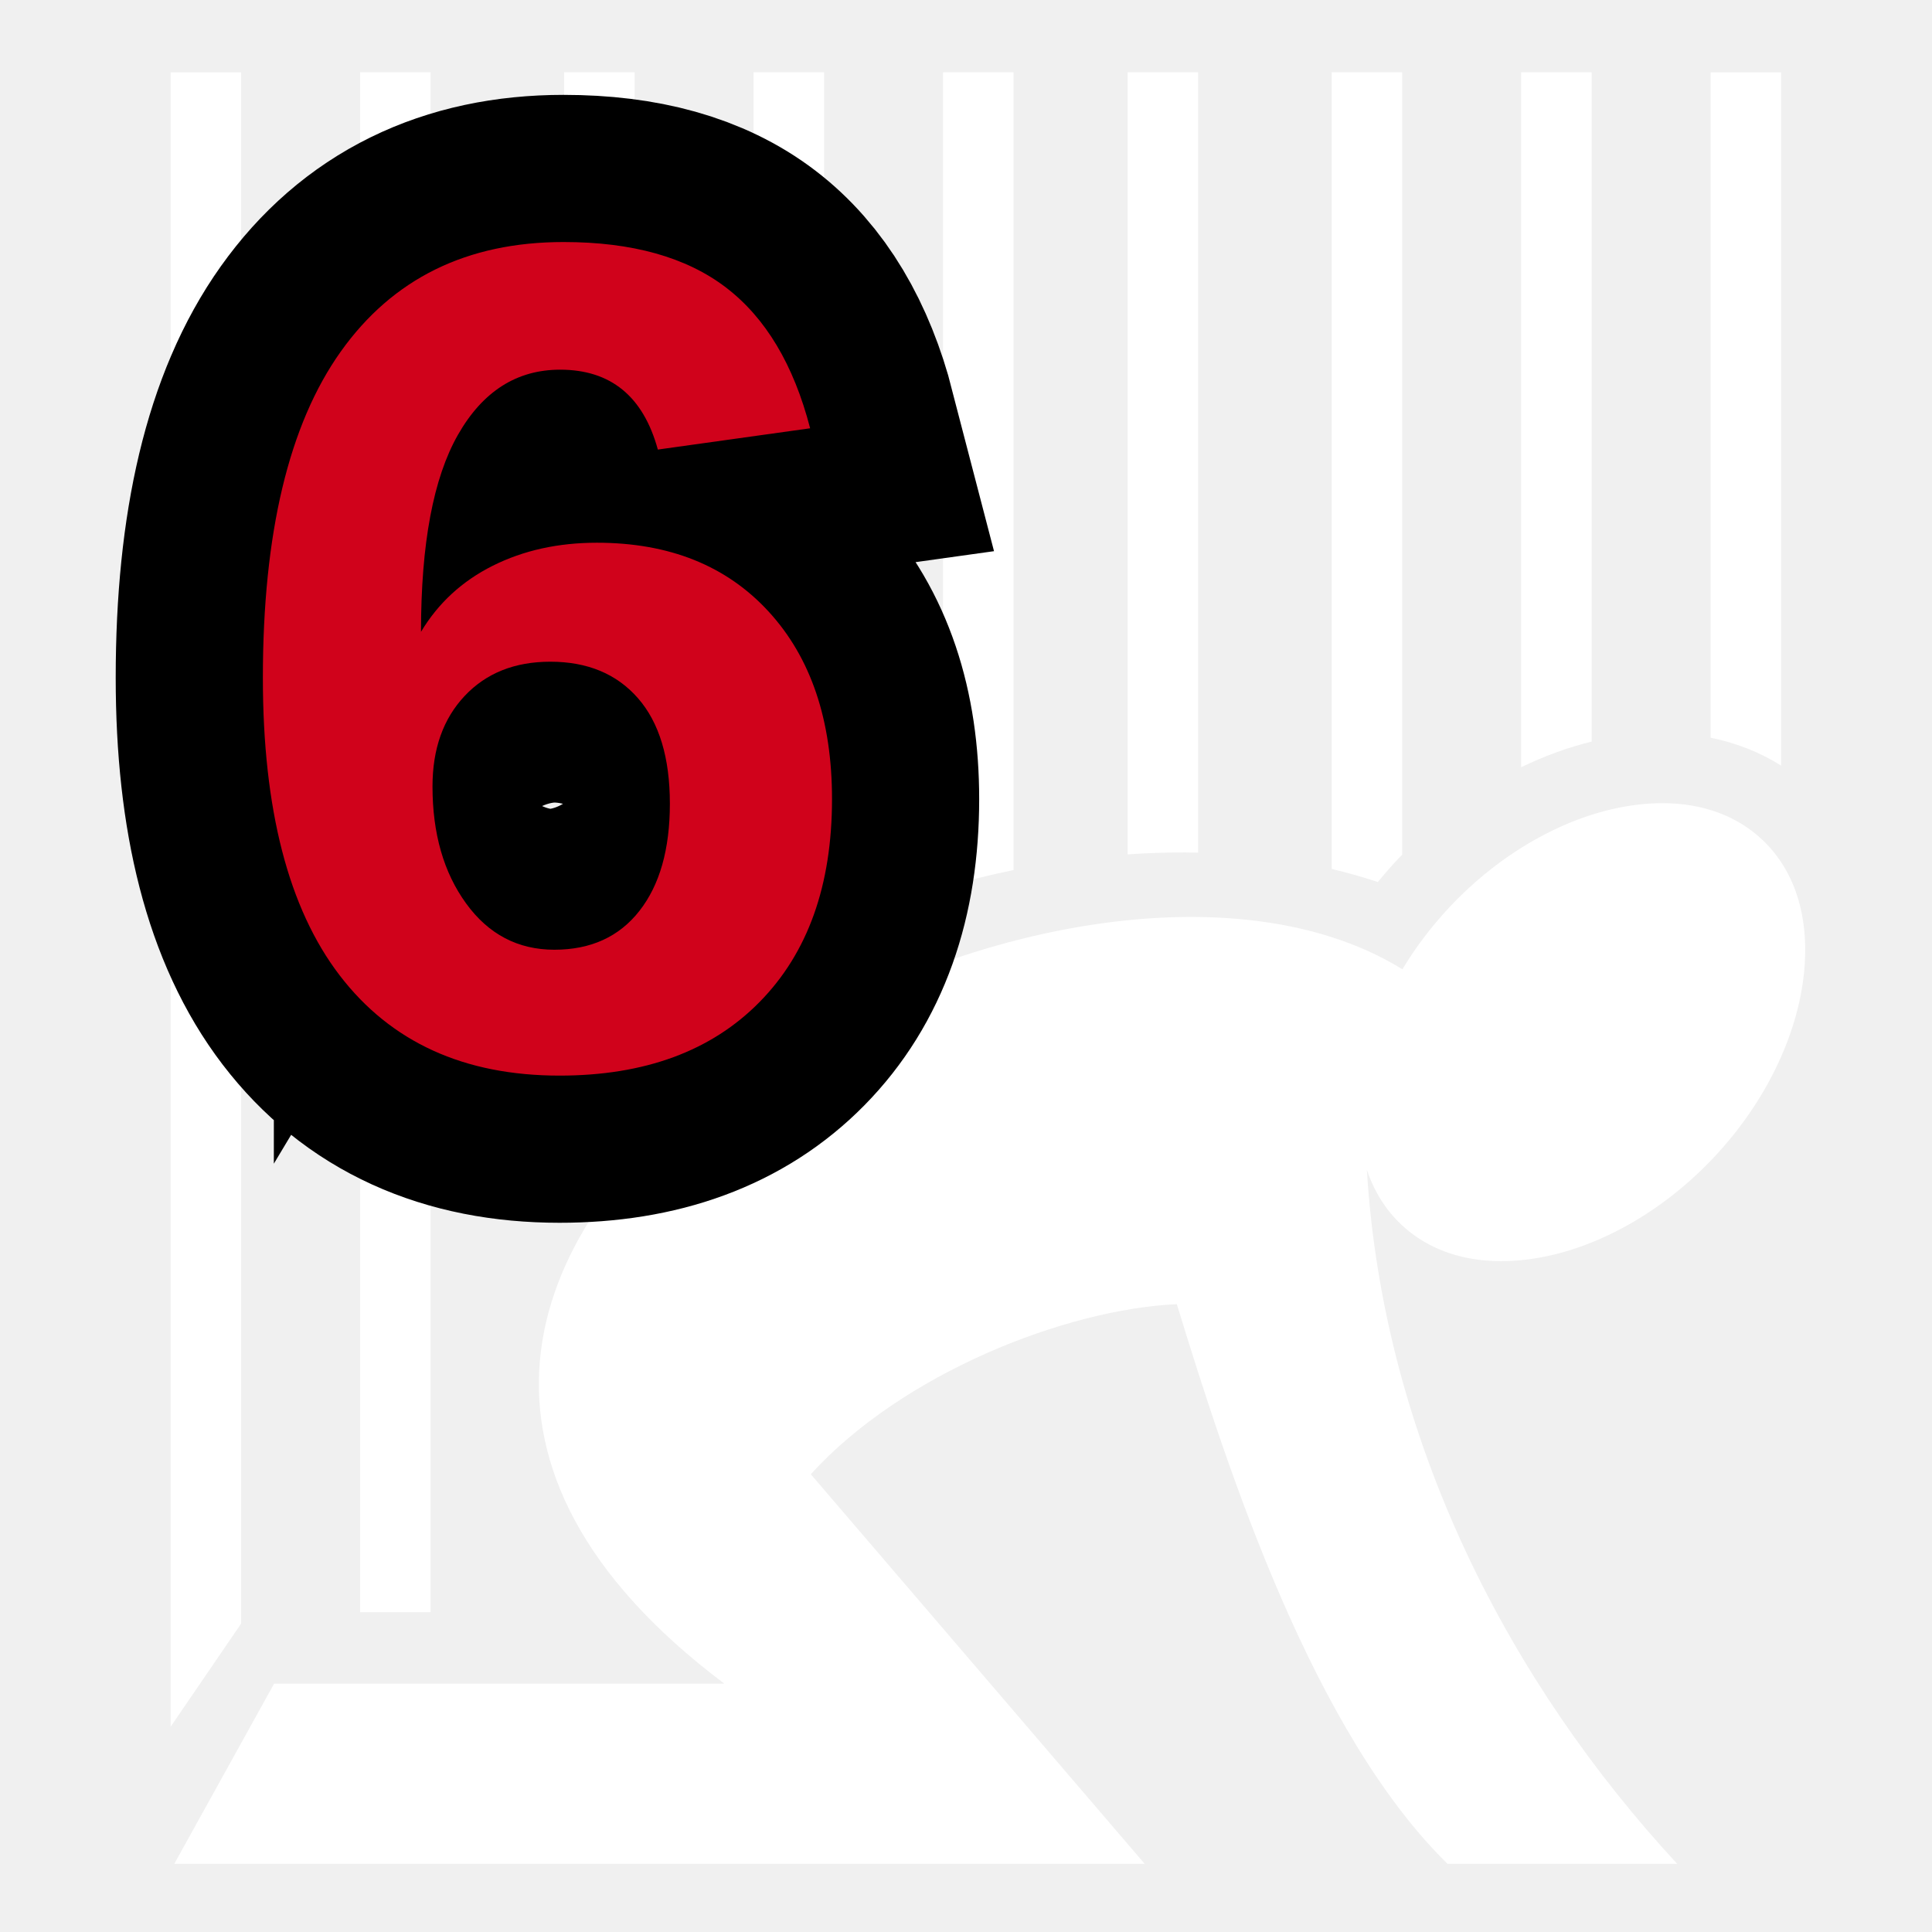
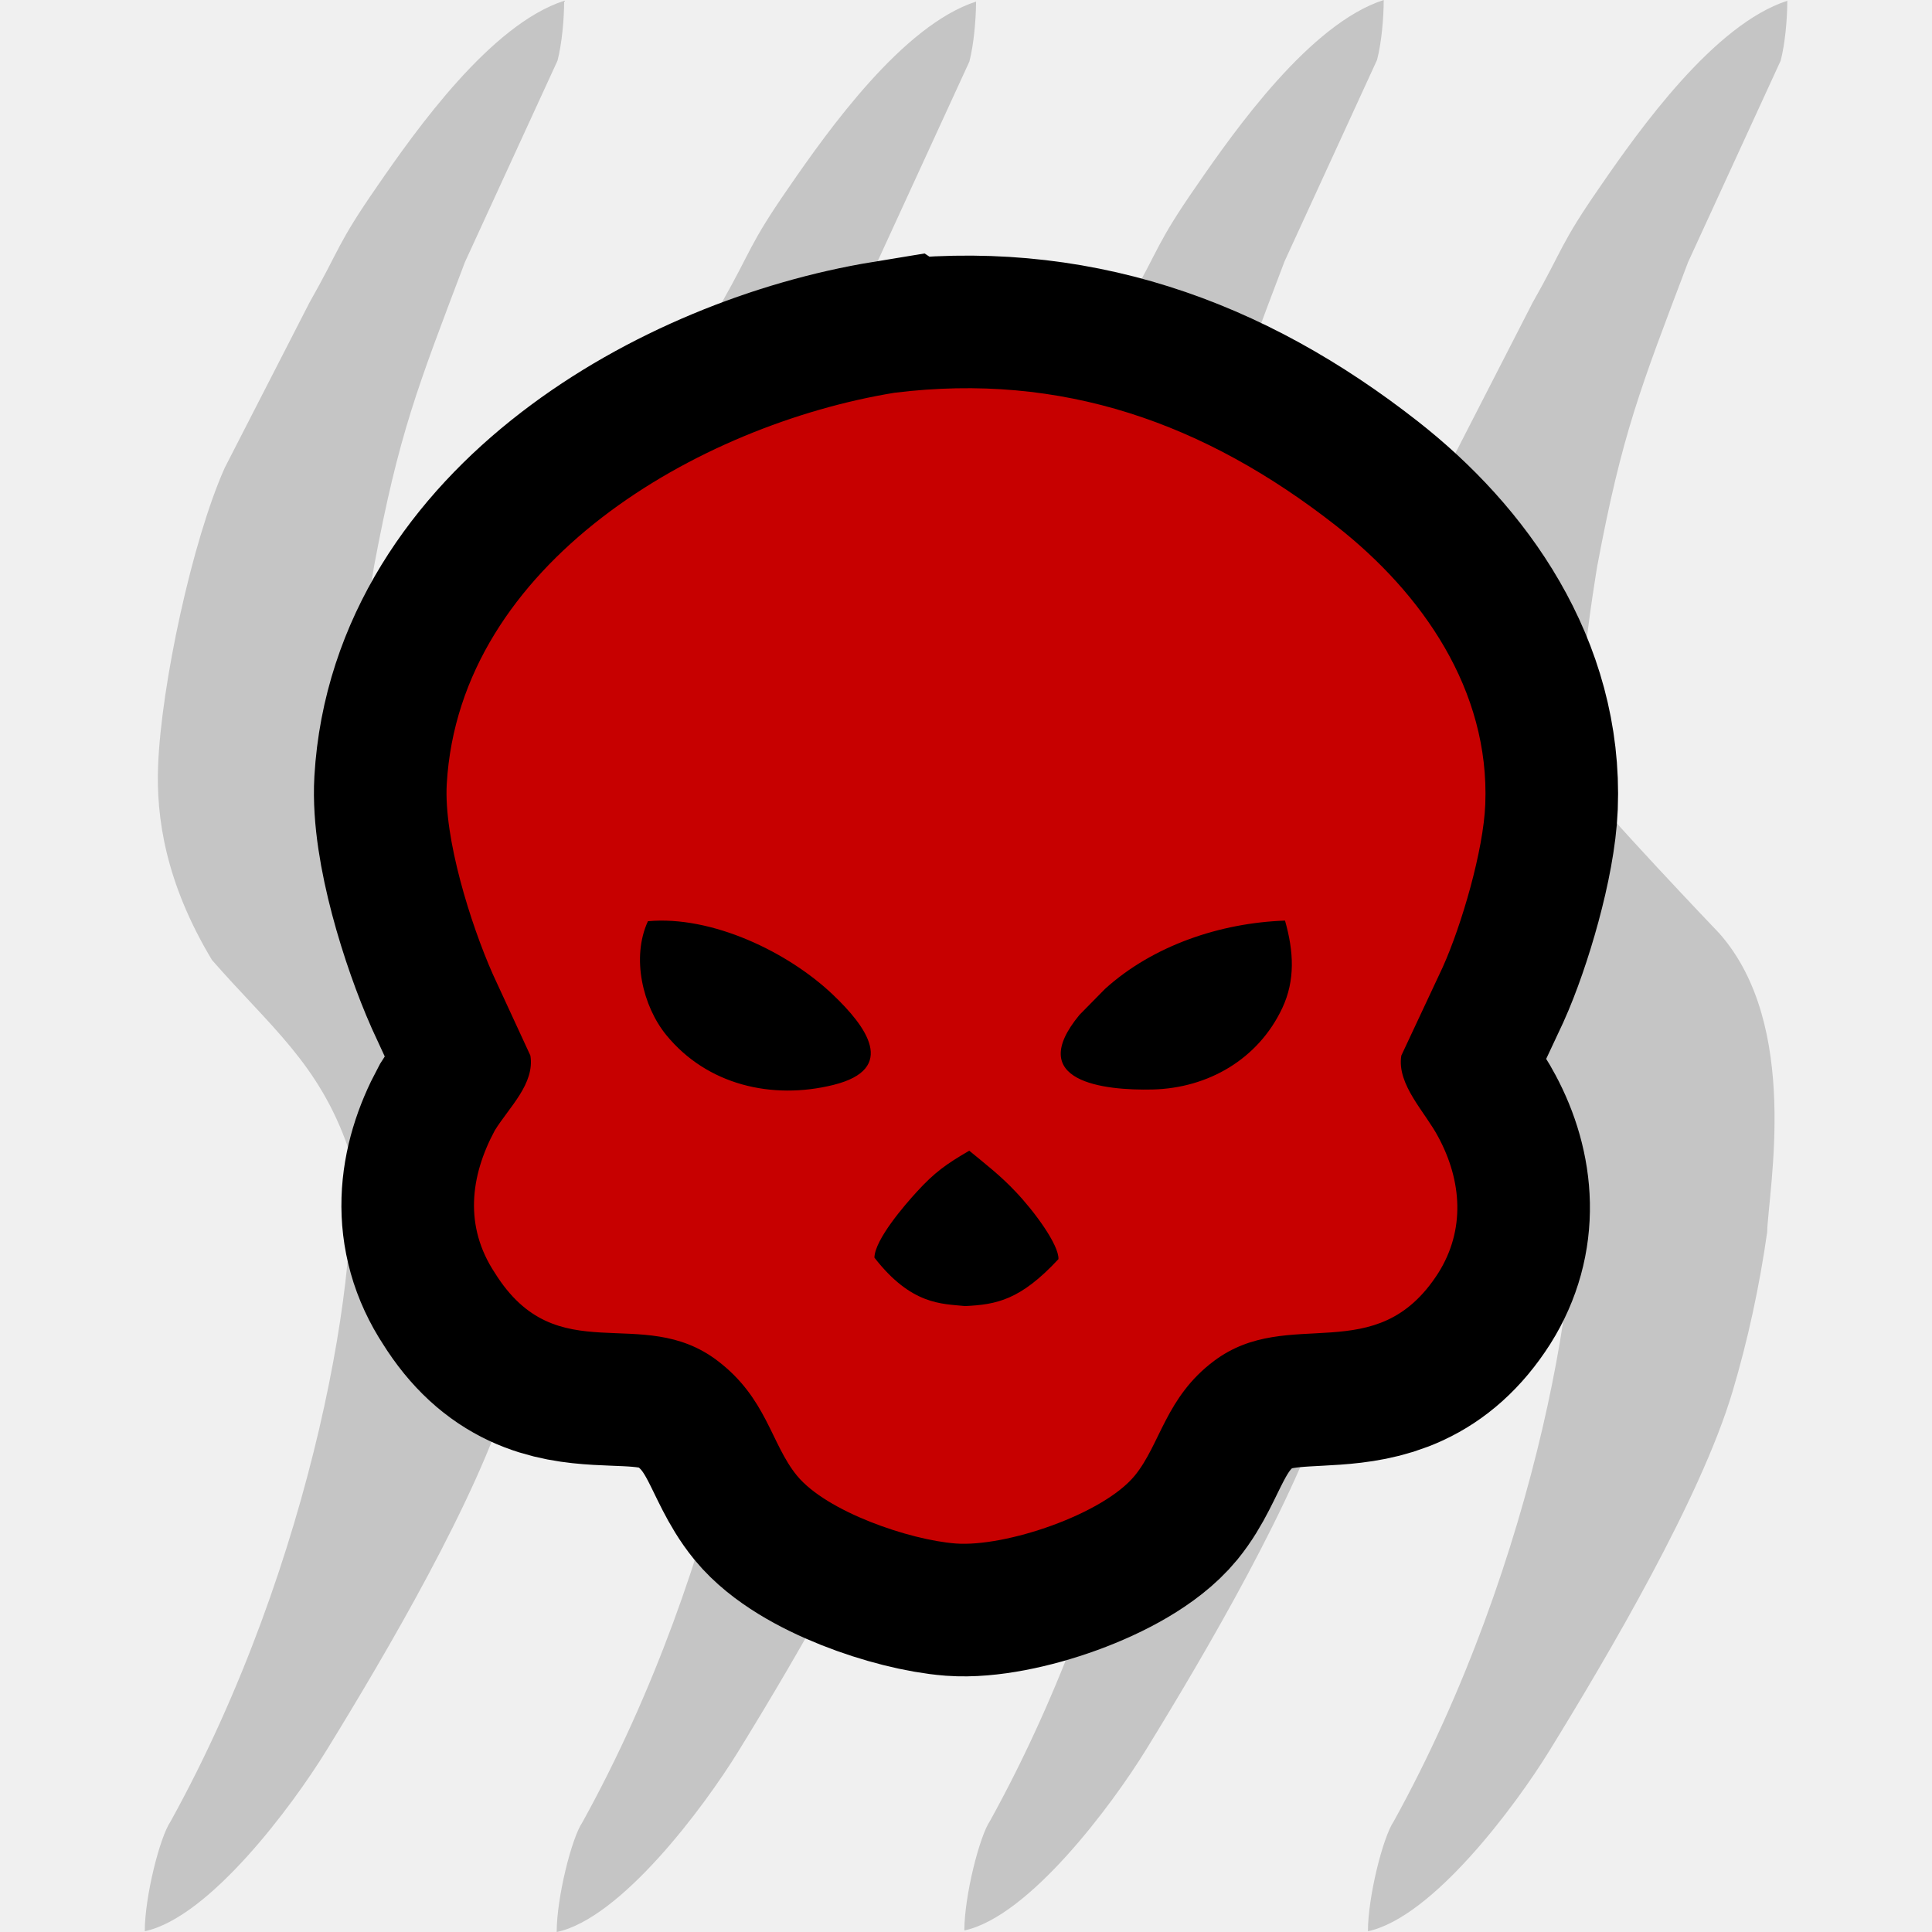
- <svg xmlns="http://www.w3.org/2000/svg" viewBox="0 0 512 512" height="512" width="512">
-   <g class="" transform="translate(0,0)" style="touch-action: none;">
-     <path d="M45.215 19.162v438.443l18.687-27.334V19.163H45.215zm50.21 0v408.082h18.688V19.162H95.426zm54.07 0V294.11h3.21c4.71-5.543 9.902-10.77 15.48-15.684V19.162h-18.69zm50.21 0v236.98c6.047-3.43 12.296-6.582 18.69-9.44V19.16h-18.69zm50.21 0v216.033c6.18-1.787 12.42-3.34 18.69-4.625V19.162h-18.69zm48.923 0v207.262c5.177-.357 10.33-.54 15.432-.512 1.088.006 2.17.03 3.255.055V19.162h-18.687zm54.07 0v211.12c4.172.978 8.25 2.142 12.237 3.46 1.688-2.06 3.45-4.088 5.31-6.07.376-.4.763-.78 1.143-1.174V19.162h-18.69zm50.21 0v184.172c6.14-2.986 12.41-5.27 18.69-6.81V19.16h-18.69zm50.208 0v176.336c6.655 1.35 12.978 3.786 18.69 7.395V19.163h-18.69zM440.61 212.85c-3.508-.006-7.176.35-10.97 1.074-15.174 2.895-31.835 11.907-45.554 26.533-4.884 5.208-9.023 10.747-12.434 16.412-93.246-57.583-331.013 75.585-179.697 189.32H72.64l-26.453 47.744h257.165l-88.48-103.25c24.272-26.71 67.455-43.708 96.997-45.067 13.792 45.098 36.248 113.5 71.734 148.315h60.865c-43.9-47.444-77.84-111.502-82.236-183.94 1.887 5.67 4.938 10.597 9.137 14.55 9.046 8.518 22.192 11.497 37.366 8.603 15.175-2.895 31.838-11.905 45.557-26.532 13.72-14.626 21.666-31.854 23.61-47.22 1.943-15.367-1.85-28.35-10.895-36.868-6.784-6.387-15.875-9.66-26.4-9.675z" fill="#fff" fill-opacity="1" />
-   </g>
-   <g font-family="Arial, Helvetica, sans-serif" font-size="312" font-style="normal" font-weight="bold" text-anchor="middle" class="" transform="translate(145,282)" style="touch-action: none;">
-     <text stroke="rgba(0, 0, 0, 1)" stroke-width="78">
-       <tspan x="0" y="0">6</tspan>
-     </text>
-     <text fill="rgba(208, 2, 27, 1)">
-       <tspan x="0" y="0">6</tspan>
-     </text>
-   </g>
+ <svg xmlns="http://www.w3.org/2000/svg" width="512" height="512" version="1.1" viewBox="0 0 1866.7 1866.7">
+   <path id="Exhaustion" d="m1386.6 927.51c-45.022-74.929-53.962-138.15-52.032-187.68 3.023-77.823 32.802-216.94 64.317-287.69l81.875-159.63c29.907-52.675 26.434-56.149 64.896-111.65 38.59-56.149 110.5-157.25 181.24-180.09 0 17.366-2.122 41.42-6.432 57.885l-89.464 194.69c-46.18 121.94-63.738 165.62-87.728 293.54 0 0-30.615 179.89-11.32 212.44 12.027 19.681 129.41 142.65 129.41 142.65 78.402 88.886 47.402 246.53 46.051 288.72-7.396 51.968-18.523 103.94-33.573 154.3-30.422 102.01-119.44 253.41-176.49 346.09-33.445 54.412-113.39 161.63-175.65 174.88 0-33.252 14.471-90.815 24.891-106.12 139.12-251.61 186.52-543.48 172.11-649.6-28.621-82.711-75.958-118.41-132.11-182.72zm-389.89-0.772c-45.086-74.993-53.962-138.15-52.097-187.74 3.023-77.759 32.802-216.94 64.317-287.62l81.875-159.63c29.972-52.74 26.434-56.213 64.896-111.65 38.59-56.149 110.5-157.32 181.24-180.09 0 17.301-2.123 41.356-6.432 57.885l-89.4 194.69c-46.179 121.88-63.802 165.62-87.728 293.48 0 0-30.679 179.89-11.384 212.44 12.092 19.745 129.47 142.72 129.47 142.72 78.338 88.821 47.402 246.53 45.986 288.72-7.332 51.904-18.523 103.87-33.509 154.3-30.486 101.94-119.44 253.41-176.49 346.09-33.509 54.412-113.45 161.63-175.71 174.88 0.064-33.252 14.536-90.88 24.955-106.12 139.05-251.67 186.52-543.48 172.05-649.6-28.557-82.776-75.958-118.41-132.04-182.72zm-393.94 1.608c-45.086-74.993-53.962-138.15-52.032-187.74 2.959-77.759 32.737-216.94 64.317-287.62l81.811-159.63c29.972-52.74 26.434-56.213 64.896-111.72 38.59-56.084 110.56-157.25 181.31-180.09-0.064 17.366-2.187 41.42-6.432 57.885l-89.465 194.75c-46.179 121.88-63.802 165.62-87.728 293.48 0 0-30.679 179.89-11.384 212.44 12.092 19.681 129.47 142.72 129.47 142.72 78.402 88.821 47.401 246.53 45.986 288.72-7.332 51.904-18.523 103.87-33.573 154.23-30.422 102.01-119.37 253.47-176.42 346.15-33.509 54.412-113.45 161.63-175.65 174.81 0-33.187 14.407-90.815 24.891-106.12 139.12-251.61 186.52-543.48 172.05-649.6-28.557-82.711-75.958-118.34-132.04-182.66zm-397.99-0.836c-45.022-74.929-53.962-138.15-52.032-187.68 3.023-77.823 32.802-216.94 64.317-287.69l81.875-159.63c29.907-52.675 26.434-56.149 64.896-111.65 38.59-56.149 110.5-157.25 181.24-180.09 0 17.366-2.123 41.42-6.432 57.885l-89.465 194.69c-46.179 121.94-63.738 165.62-87.728 293.54 0 0-30.615 179.89-11.32 212.44 12.027 19.681 129.41 142.65 129.41 142.65 78.402 88.886 47.401 246.53 46.051 288.72-7.396 51.968-18.523 103.94-33.573 154.3-30.422 102.01-119.44 253.41-176.49 346.09-33.445 54.412-113.39 161.63-175.65 174.88 0-33.252 14.471-90.815 24.955-106.12 139.05-251.61 186.52-543.48 171.98-649.6-28.557-82.711-75.894-118.41-132.04-182.72z" fill="#c5c5c5" />
+   <path d="m864.29 379.48c161.8-20.019 299.9 29.209 426.65 128.52 83.23 65.244 148.47 158.78 144.14 269.05-1.707 44.437-22.842 116.84-41.155 157.53 0 0-39.974 85.33-39.974 85.33-4.529 28.093 23.105 54.546 35.774 78.766 22.776 42.271 26.124 89.662 0 131.21-60.191 94.191-144.21 30.784-216.67 85.002-46.735 34.985-51.789 80.407-76.6 110.8-30.719 37.48-124.98 69.248-173.09 65.639-44.569-3.413-124.78-30.719-153.4-65.639-25.205-30.85-29.078-74.696-76.6-110.86-73.712-56.187-155.04 11.552-215.23-84.936-29.668-44.831-23.958-93.272 0-137.78 13.981-22.514 38.661-44.962 34.329-72.202 0 0-36.364-78.766-36.364-78.766-21.332-48.244-47.457-131.21-44.437-183.79 12.406-213.33 243.13-346.83 432.62-377.88zm-238.27 510.6c-16.279 35.379-4.857 82.245 17.656 109.88 39.449 48.376 102.27 62.948 161.47 48.31 62.751-15.556 31.31-56.908 0-86.84-43.583-41.68-117.49-76.994-179.13-71.349zm615.56-0.591c-62.356 2.166-127.4 23.958-173.81 65.901l-24.745 25.14c-53.43 64.654 23.564 73.252 70.692 72.137 53.496-1.313 102-29.209 125.24-78.701 12.537-26.715 11.159-54.48 2.626-84.477zm-305.09 222.32c-21.857 12.733-33.278 20.676-50.607 39.646-11.618 12.668-40.63 46.144-41.024 63.669 35.707 45.947 65.113 44.503 87.627 46.8 30.26-1.444 53.364-5.711 90.187-45.356 0.591-13.719-23.367-46.275-41.352-65.113-14.177-15.163-28.946-26.584-44.831-39.646z" fill="#c70000" stroke="#000" stroke-width="256.22" style="paint-order:stroke fill markers" />
</svg>
